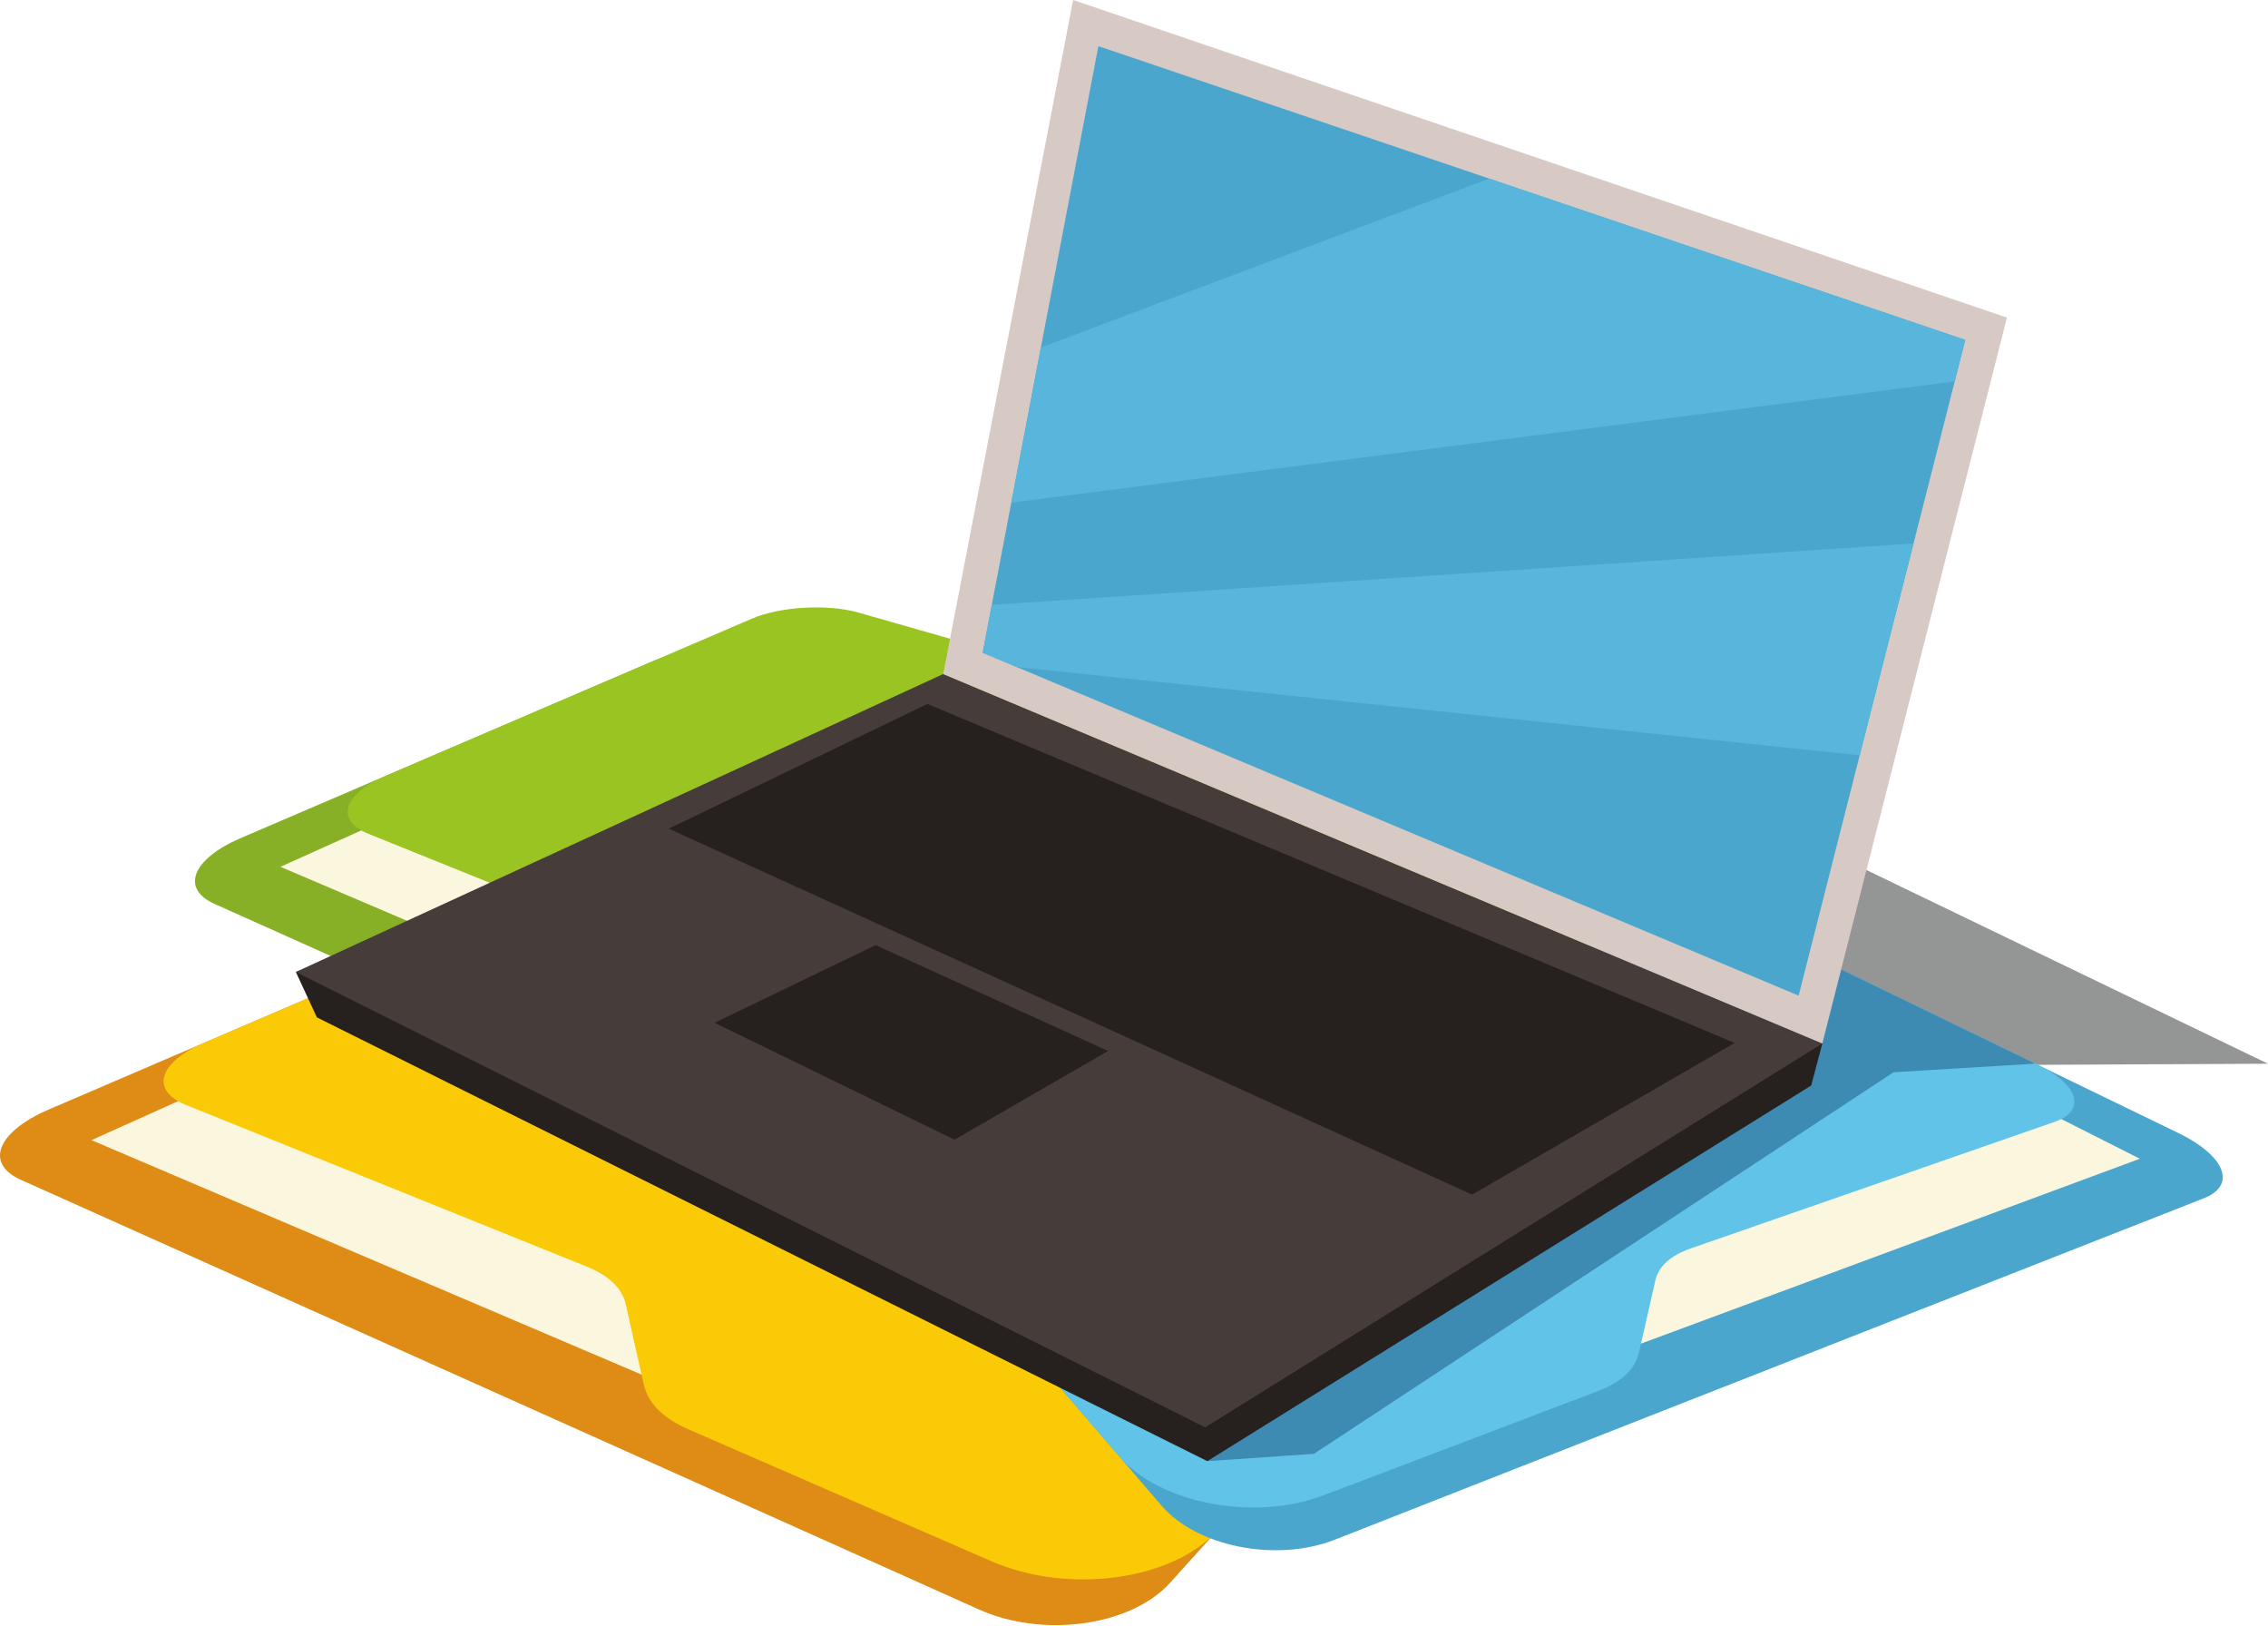
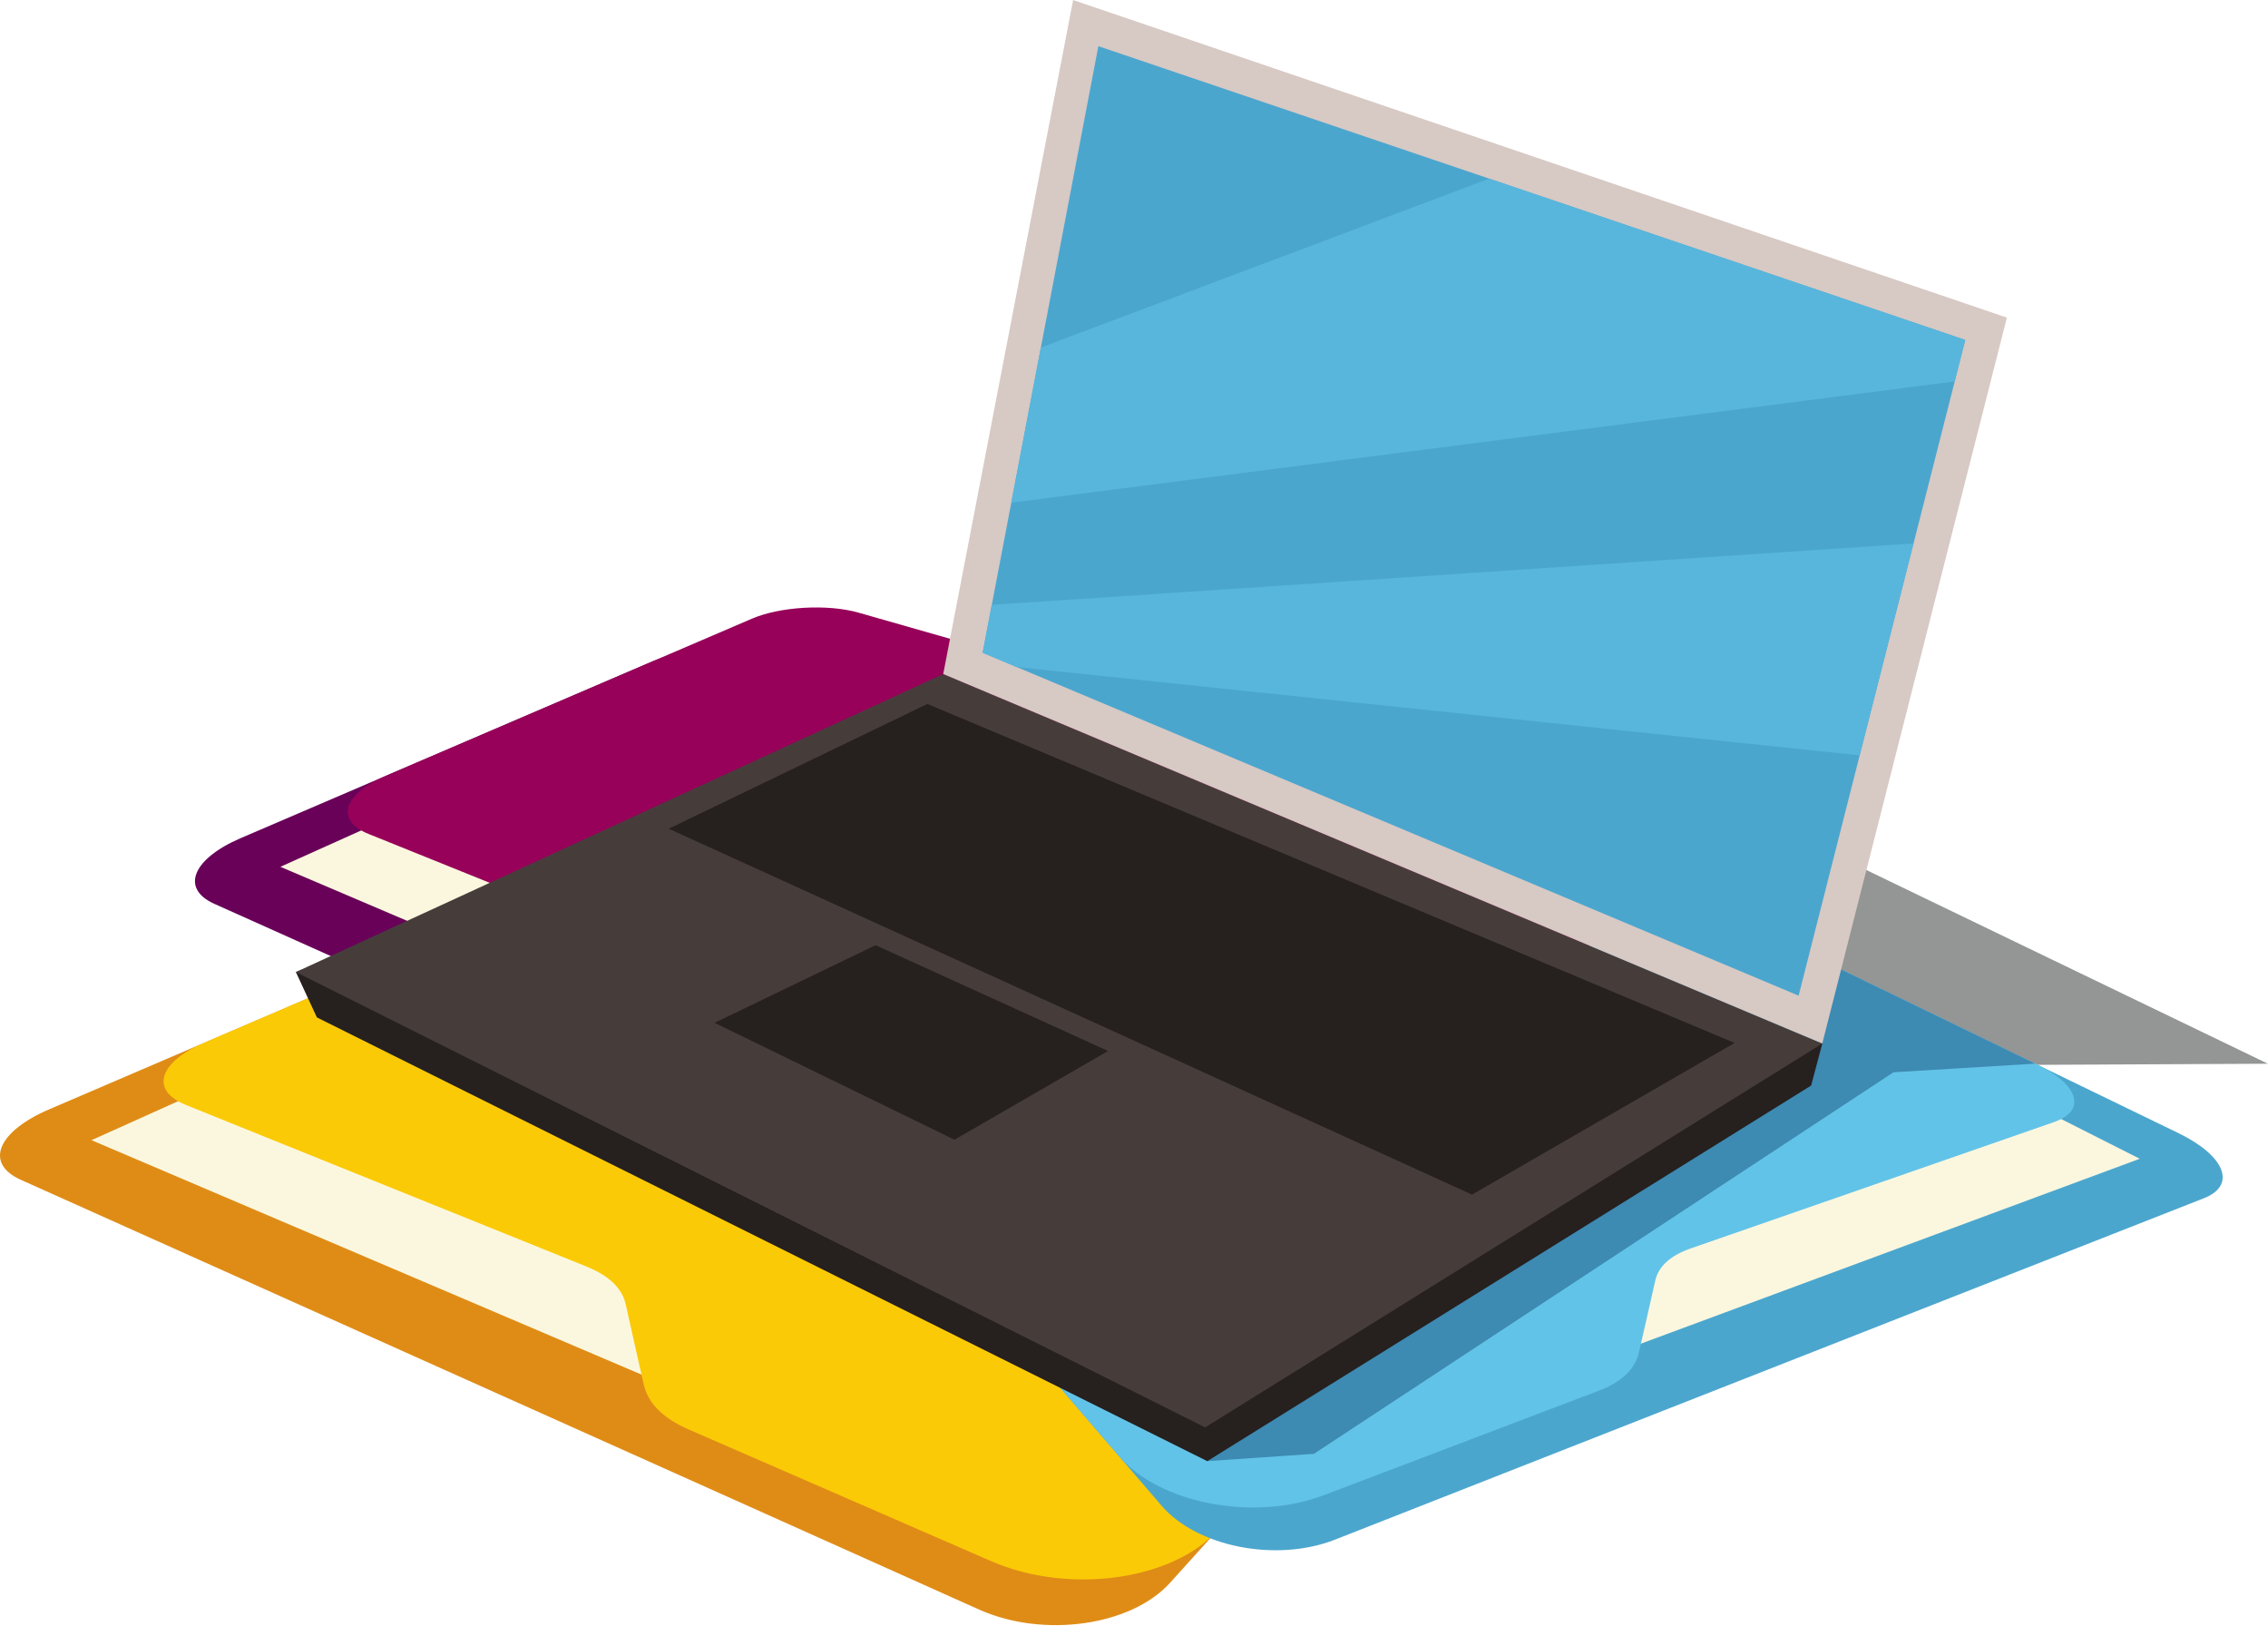
- <svg xmlns="http://www.w3.org/2000/svg" version="1.1" id="svg2785" xml:space="preserve" width="670" height="480" viewBox="0 0 670 480">
-   <defs id="defs2789" />
-   <g id="g2793" transform="matrix(1.333333,0,0,-1.333333,0,707.8133)">
-     <g id="g3505" transform="translate(-1.5617968e-4,0.00101112)">
-       <path d="m 451.495,294.975 51.006,0.245 -224.799,108.423 109.178,-78.416 64.615,-30.252" style="fill:#949595;fill-opacity:1;fill-rule:evenodd;stroke:none;stroke-width:0.087" id="path2847" />
-       <path d="m 216.01,304.031 c -14.554,4.439 -28.618,8.726 -42.267,12.891 -13.199,4.028 -25.965,7.936 -38.386,11.726 -7.461,2.277 -19.425,1.557 -26.89,-1.646 C 94.631,321.064 79.947,314.759 64.333,308.06 47.675,300.914 29.887,293.275 10.856,285.106 -0.503,280.231 -3.555,273.176 4.605,269.516 32.778,256.883 63.361,243.165 96.604,228.257 132.986,211.944 172.873,194.064 216.906,174.324 c 14.293,-6.409 33.725,-3.639 42.356,5.932 16.724,18.539 31.771,35.197 45.317,50.208 12.303,13.631 23.526,26.074 33.799,37.454 5.571,6.17 -1.184,14.221 -14.571,18.111 -18.535,5.385 -36.457,10.596 -53.73,15.608 -4.721,1.371 -9.602,1.929 -14.941,1.7 -8.062,-0.348 -16.153,-0.678 -24.303,-1.022 -5.445,-0.231 -10.318,0.341 -14.825,1.716" style="fill:#df8c16;fill-opacity:1;fill-rule:evenodd;stroke:none;stroke-width:0.087" id="path2849" />
-       <path d="m 197.869,202.614 c -35.591,15.16 -68.415,29.155 -98.772,42.091 -28.138,11.992 -54.382,23.175 -78.832,33.59 12.774,5.75 24.97,11.239 36.642,16.482 11.148,5.007 21.827,9.804 32.081,14.407 23.276,-8.12 48.071,-16.768 74.434,-25.957 28.178,-9.82 58.362,-20.344 90.755,-31.626 -8.232,-7.101 -16.853,-14.571 -25.921,-22.457 -9.568,-8.322 -19.671,-17.169 -30.387,-26.531" style="fill:#fbf7df;fill-opacity:1;fill-rule:evenodd;stroke:none;stroke-width:0.087" id="path2851" />
-       <path d="m 129.852,250.342 c -16.277,6.557 -31.897,12.86 -46.927,18.922 -14.446,5.826 -28.355,11.431 -41.748,16.839 -7.993,3.228 -5.985,9.454 4.013,13.744 16.803,7.21 32.572,13.974 47.394,20.337 13.947,5.986 27.104,11.633 39.539,16.972 6.728,2.888 17.984,3.514 25.278,1.432 24.837,-7.091 51.209,-14.616 79.183,-22.602 29.801,-8.508 61.598,-17.581 95.578,-27.282 10.827,-3.09 16.404,-9.494 12.046,-14.324 -9.75,-10.804 -20.382,-22.577 -32.01,-35.466 -12.775,-14.162 -26.899,-29.815 -42.551,-47.157 -9.893,-10.962 -32.853,-14.196 -50.02,-6.727 -23.497,10.221 -45.832,19.941 -67.04,29.182 -5.748,2.506 -8.999,5.808 -9.967,10.007 -1.407,6.1 -2.684,11.979 -3.966,17.66 -0.823,3.647 -3.716,6.414 -8.802,8.463" style="fill:#fbca07;fill-opacity:1;fill-rule:evenodd;stroke:none;stroke-width:0.087" id="path2853" />
-       <path d="m 296.592,307.372 c 13.198,3.293 25.951,6.473 38.33,9.563 11.968,2.987 23.545,5.887 34.808,8.699 6.766,1.688 17.614,0.434 24.385,-2.848 12.545,-6.082 25.862,-12.537 40.02,-19.399 15.107,-7.319 31.238,-15.142 48.495,-23.508 10.301,-4.993 13.07,-11.545 5.669,-14.452 -25.547,-10.037 -53.281,-20.937 -83.426,-32.78 -32.993,-12.962 -69.163,-27.166 -109.094,-42.85 -12.963,-5.092 -30.584,-1.599 -38.412,7.513 -15.165,17.655 -28.808,33.518 -41.093,47.812 -11.155,12.982 -21.333,24.83 -30.65,35.667 -5.052,5.877 1.074,12.836 13.213,15.688 16.807,3.951 33.059,7.774 48.722,11.449 4.281,1.005 8.708,1.266 13.552,0.788 7.308,-0.72 14.645,-1.427 22.038,-2.151 4.937,-0.483 9.354,-0.21 13.443,0.809" style="fill:#4ba6ce;fill-opacity:1;fill-rule:evenodd;stroke:none;stroke-width:0.087" id="path2855" />
-       <path d="m 313.042,214.492 c 32.274,11.954 62.041,22.993 89.567,33.194 25.517,9.456 49.316,18.277 71.488,26.49 -11.585,5.858 -22.644,11.449 -33.23,16.792 -10.108,5.102 -19.792,9.989 -29.092,14.68 -21.107,-6.191 -43.592,-12.785 -67.497,-19.788 -25.552,-7.487 -52.924,-15.51 -82.299,-24.108 7.464,-6.856 15.284,-14.064 23.505,-21.671 8.675,-8.029 17.835,-16.559 27.557,-25.589" style="fill:#fbf7df;fill-opacity:1;fill-rule:evenodd;stroke:none;stroke-width:0.087" id="path2857" />
-       <path d="m 374.721,254.348 c 14.761,5.125 28.925,10.055 42.557,14.795 13.098,4.555 25.71,8.938 37.856,13.167 7.249,2.523 5.428,8.271 -3.638,12.666 -15.237,7.385 -29.537,14.313 -42.98,20.829 -12.646,6.131 -24.576,11.913 -35.856,17.383 -6.098,2.957 -16.307,4.092 -22.922,2.571 -22.519,-5.179 -46.437,-10.675 -71.802,-16.507 -27.028,-6.212 -55.86,-12.839 -86.676,-19.924 -9.815,-2.258 -14.874,-7.782 -10.923,-12.383 8.843,-10.288 18.484,-21.501 29.028,-33.774 11.587,-13.486 24.391,-28.392 38.587,-44.907 8.97,-10.44 29.794,-14.528 45.36,-8.62 21.305,8.086 41.56,15.774 60.794,23.087 5.21,1.981 8.158,4.814 9.037,8.571 1.274,5.461 2.435,10.729 3.595,15.815 0.746,3.267 3.372,5.631 7.983,7.232" style="fill:#62c3e8;fill-opacity:1;fill-rule:evenodd;stroke:none;stroke-width:0.087" id="path2859" />
-       <path d="m 450.938,295.243 c -15.03,7.285 -29.144,14.125 -42.423,20.561 -12.646,6.131 -24.576,11.914 -35.856,17.383 -6.098,2.957 -16.307,4.092 -22.922,2.57 -22.519,-5.178 -46.437,-10.675 -71.802,-16.506 l -8.567,-1.969 -1.879,-110.094 23.634,1.623 128.408,84.521 31.407,1.912" style="fill:#3d8ab2;fill-opacity:1;fill-rule:evenodd;stroke:none;stroke-width:0.087" id="path2861" />
-       <path d="m 70.208,305.491 197.281,-98.303 133.796,83.207 2.474,9.312 -193.21,70.367 -144.999,-54.528 4.658,-10.054" style="fill:#26201e;fill-opacity:1;fill-rule:evenodd;stroke:none;stroke-width:0.087" id="path2863" />
-       <path d="m 244.959,362.882 c -13.595,4.147 -26.731,8.151 -39.479,12.042 -12.327,3.761 -24.251,7.412 -35.854,10.952 -6.969,2.125 -18.143,1.454 -25.115,-1.538 -12.923,-5.547 -26.638,-11.434 -41.223,-17.691 -15.56,-6.675 -32.172,-13.81 -49.948,-21.439 -10.611,-4.554 -13.461,-11.145 -5.842,-14.562 26.317,-11.8 54.882,-24.615 85.932,-38.538 33.982,-15.237 71.24,-31.937 112.365,-50.377 13.351,-5.986 31.502,-3.398 39.565,5.542 15.62,17.316 29.674,32.876 42.328,46.896 11.488,12.732 21.973,24.353 31.568,34.983 5.203,5.764 -1.106,13.282 -13.61,16.915 -17.311,5.031 -34.051,9.898 -50.184,14.579 -4.412,1.279 -8.968,1.802 -13.957,1.588 -7.53,-0.325 -15.087,-0.633 -22.7,-0.955 -5.086,-0.215 -9.635,0.319 -13.846,1.603" style="fill:#87b027;fill-opacity:1;fill-rule:evenodd;stroke:none;stroke-width:0.087" id="path2865" />
-       <path d="m 228.015,268.155 c -33.244,14.159 -63.903,27.232 -92.256,39.316 -26.281,11.199 -50.796,21.646 -73.632,31.373 11.932,5.371 23.323,10.498 34.225,15.395 10.414,4.677 20.389,9.157 29.966,13.457 21.741,-7.585 44.899,-15.662 69.521,-24.245 26.32,-9.173 54.513,-19.003 84.77,-29.539 -7.689,-6.633 -15.742,-13.61 -24.21,-20.976 -8.938,-7.773 -18.372,-16.036 -28.384,-24.78" style="fill:#fbf7df;fill-opacity:1;fill-rule:evenodd;stroke:none;stroke-width:0.087" id="path2867" />
-       <path d="m 164.483,312.735 c -15.202,6.124 -29.79,12.012 -43.831,17.674 -13.492,5.442 -26.482,10.678 -38.993,15.728 -7.466,3.014 -5.589,8.831 3.75,12.838 15.694,6.734 30.422,13.054 44.267,18.997 13.027,5.59 25.315,10.863 36.932,15.851 6.282,2.697 16.797,3.282 23.609,1.337 23.198,-6.623 47.832,-13.652 73.959,-21.11 27.836,-7.947 57.537,-16.421 89.273,-25.482 10.113,-2.886 15.323,-8.867 11.252,-13.38 -9.107,-10.091 -19.038,-21.089 -29.898,-33.125 -11.934,-13.228 -25.125,-27.849 -39.744,-44.048 -9.242,-10.239 -30.688,-13.26 -46.721,-6.283 -21.945,9.547 -42.809,18.626 -62.618,27.258 -5.367,2.34 -8.403,5.424 -9.308,9.346 -1.316,5.698 -2.508,11.189 -3.705,16.495 -0.767,3.407 -3.472,5.991 -8.224,7.904" style="fill:#9ac421;fill-opacity:1;fill-rule:evenodd;stroke:none;stroke-width:0.087" id="path2869" />
-       <path d="M 65.55,315.545 267.015,214.666 403.759,299.706 208.984,381.548 65.55,315.545" style="fill:#463d3b;fill-opacity:1;fill-rule:evenodd;stroke:none;stroke-width:0.087" id="path2871" />
-       <path d="M 444.661,460.508 403.759,299.706 208.984,381.548 237.766,530.859 444.661,460.508" style="fill:#d7c9c4;fill-opacity:1;fill-rule:evenodd;stroke:none;stroke-width:0.087" id="path2873" />
-       <path d="M 243.356,520.638 217.72,386.268 398.508,310.301 435.426,455.564 243.356,520.638" style="fill:#4ba6ce;fill-opacity:1;fill-rule:evenodd;stroke:none;stroke-width:0.087" id="path2875" />
-       <path d="m 219.741,396.867 -2.021,-10.598 7.501,-3.152 186.817,-19.575 11.928,46.93 z m 10.875,57.002 -6.555,-34.358 209.029,26.858 2.336,9.196 -105.454,35.727 -99.356,-37.423 v 0" style="fill:#58b6dc;fill-opacity:1;fill-rule:evenodd;stroke:none;stroke-width:0.087" id="path2877" />
-       <path d="m 148.172,347.288 57.308,27.636 178.852,-75.093 -58.18,-33.601 -177.98,81.057" style="fill:#26201e;fill-opacity:1;fill-rule:evenodd;stroke:none;stroke-width:0.087" id="path2879" />
-       <path d="m 158.326,304.294 35.672,17.201 51.511,-23.445 -34.029,-19.654 -53.154,25.897" style="fill:#26201e;fill-opacity:1;fill-rule:evenodd;stroke:none;stroke-width:0.087" id="path2881" />
-     </g>
-   </g>
+ <svg xmlns="http://www.w3.org/2000/svg" width="670" height="480" version="1.1" viewBox="0 0 670 480" xml:space="preserve" id="svg50">
+   <defs id="defs54" />
+   <path d="m 601.971,314.512 68.006,-0.327 -299.726,-144.556 145.57,104.552 86.151,40.335" fill="#949595" id="path10" style="fill-rule:evenodd;stroke-width:1.333" />
+   <path d="m 288.006,302.445 c -19.405,-5.919 -38.156,-11.634 -56.355,-17.188 -17.598,-5.371 -34.619,-10.581 -51.18,-15.634 -9.947,-3.035 -25.899,-2.076 -35.852,2.195 -18.448,7.917 -38.026,16.324 -58.844,25.254 -22.211,9.527 -45.927,19.713 -71.301,30.605 -15.145,6.5 -19.214,15.908 -8.335,20.786 37.563,16.844 78.339,35.135 122.662,55.011 48.508,21.751 101.689,45.59 160.396,71.909 19.057,8.545 44.966,4.852 56.473,-7.91 22.298,-24.718 42.36,-46.928 60.421,-66.942 16.404,-18.174 31.367,-34.764 45.064,-49.937 7.428,-8.227 -1.579,-18.961 -19.428,-24.147 -24.713,-7.18 -48.608,-14.128 -71.638,-20.81 -6.294,-1.827 -12.803,-2.572 -19.921,-2.266 -10.749,0.464 -21.537,0.904 -32.403,1.363 -7.26,0.308 -13.757,-0.455 -19.766,-2.288" fill="#df8c16" id="path12" style="fill-rule:evenodd;stroke-width:1.333" />
+   <path d="M 263.82,437.669 C 216.366,417.456 172.602,398.796 132.127,381.549 94.611,365.56 59.62,350.65 27.02,336.763 c 17.032,-7.666 33.293,-14.985 48.855,-21.975 14.864,-6.676 29.102,-13.071 42.774,-19.209 31.034,10.827 64.093,22.357 99.243,34.608 37.57,13.093 77.814,27.125 121.004,42.167 -10.976,9.468 -22.47,19.428 -34.56,29.942 -12.757,11.095 -26.227,22.891 -40.515,35.374" fill="#fbf7df" id="path14" style="fill-rule:evenodd;stroke-width:1.333" />
+   <path d="m 173.129,374.03 c -21.702,-8.742 -42.528,-17.146 -62.568,-25.229 -19.261,-7.768 -37.806,-15.241 -55.663,-22.451 -10.657,-4.303 -7.98,-12.606 5.351,-18.325 22.403,-9.613 43.428,-18.632 63.19,-27.115 18.596,-7.981 36.138,-15.51 52.717,-22.629 8.97,-3.851 23.978,-4.686 33.703,-1.91 33.115,9.454 68.277,19.488 105.575,30.135 39.734,11.343 82.129,23.441 127.434,36.375 14.436,4.12 21.871,12.659 16.061,19.098 -12.999,14.405 -27.175,30.102 -42.679,47.287 -17.033,18.882 -35.864,39.752 -56.733,62.876 -13.19,14.616 -43.803,18.928 -66.692,8.969 -31.329,-13.628 -61.108,-26.587 -89.384,-38.908 -7.664,-3.341 -11.998,-7.744 -13.29,-13.342 -1.876,-8.133 -3.578,-15.972 -5.287,-23.546 -1.097,-4.863 -4.955,-8.552 -11.736,-11.283" fill="#fbca07" id="path16" style="fill-rule:evenodd;stroke-width:1.333" />
+   <path d="m 395.443,297.992 c 17.597,-4.39 34.6,-8.63 51.105,-12.75 15.957,-3.983 31.393,-7.849 46.41,-11.598 9.021,-2.25 23.485,-0.579 32.513,3.797 16.726,8.109 34.482,16.716 53.359,25.865 20.142,9.758 41.65,20.189 64.658,31.343 13.734,6.658 17.426,15.393 7.559,19.269 -34.062,13.382 -71.04,27.915 -111.232,43.706 -43.99,17.282 -92.215,36.22 -145.45,57.132 -17.284,6.789 -40.778,2.132 -51.215,-10.017 -20.22,-23.541 -38.41,-44.69 -54.789,-63.748 -14.873,-17.309 -28.443,-33.106 -40.866,-47.555 -6.736,-7.836 1.432,-17.114 17.617,-20.917 22.409,-5.268 44.078,-10.365 64.961,-15.265 5.709,-1.34 11.61,-1.688 18.069,-1.05 9.743,0.96 19.526,1.903 29.383,2.867 6.582,0.644 12.471,0.28 17.924,-1.078" fill="#4ba6ce" id="path18" style="fill-rule:evenodd;stroke-width:1.333" />
+   <path d="m 417.376,421.829 c 43.031,-15.938 82.719,-30.657 119.42,-44.258 34.022,-12.608 65.753,-24.369 95.315,-35.319 -15.446,-7.81 -30.191,-15.265 -44.306,-22.389 -13.477,-6.802 -26.389,-13.319 -38.788,-19.573 -28.142,8.255 -58.121,17.046 -89.994,26.383 -34.068,9.983 -70.564,20.679 -109.729,32.143 9.952,9.141 20.378,18.752 31.339,28.894 11.567,10.705 23.779,22.078 36.742,34.118" fill="#fbf7df" id="path20" style="fill-rule:evenodd;stroke-width:1.333" />
+   <path d="m 499.614,368.684 c 19.681,-6.834 38.566,-13.406 56.741,-19.726 17.464,-6.073 34.279,-11.918 50.473,-17.556 9.665,-3.364 7.237,-11.028 -4.851,-16.888 -20.315,-9.846 -39.382,-19.084 -57.305,-27.771 -16.861,-8.175 -32.767,-15.884 -47.807,-23.177 -8.13,-3.942 -21.742,-5.456 -30.562,-3.428 -30.025,6.906 -61.914,14.233 -95.734,22.009 -36.036,8.282 -74.478,17.118 -115.565,26.565 -13.087,3.011 -19.831,10.376 -14.564,16.51 11.791,13.717 24.645,28.667 38.703,45.031 15.449,17.981 32.521,37.855 51.448,59.874 11.96,13.92 39.724,19.37 60.478,11.493 28.406,-10.781 55.412,-21.031 81.057,-30.782 6.947,-2.642 10.877,-6.418 12.049,-11.428 1.699,-7.281 3.247,-14.305 4.793,-21.086 0.994,-4.355 4.495,-7.508 10.644,-9.642" fill="#62c3e8" id="path22" style="fill-rule:evenodd;stroke-width:1.333" />
+   <path d="m 601.238,314.165 c -20.04,-9.713 -38.858,-18.833 -56.563,-27.414 -16.861,-8.175 -32.767,-15.885 -47.807,-23.177 -8.13,-3.942 -21.742,-5.456 -30.562,-3.427 -30.025,6.904 -61.914,14.233 -95.734,22.007 l -11.423,2.625 -2.506,146.783 31.511,-2.164 171.209,-112.692 41.875,-2.549" fill="#3d8ab2" id="path24" style="fill-rule:evenodd;stroke-width:1.333" />
+   <path d="m 93.608,300.499 263.033,131.067 178.396,-110.94 3.298,-12.416 -257.607,-93.82 -193.328,72.702 6.211,13.405" fill="#26201e" id="path26" style="fill-rule:evenodd;stroke-width:1.333" />
+   <path d="m 326.605,223.981 c -18.126,-5.529 -35.64,-10.867 -52.637,-16.056 -16.436,-5.014 -32.334,-9.882 -47.804,-14.602 -9.291,-2.834 -24.19,-1.939 -33.486,2.051 -17.23,7.395 -35.516,15.245 -54.963,23.587 -20.746,8.9 -42.895,18.413 -66.596,28.585 -14.148,6.072 -17.948,14.86 -7.789,19.416 35.088,15.733 73.174,32.819 114.573,51.383 45.308,20.315 94.984,42.582 149.823,67.168 17.801,7.981 42.002,4.53 52.752,-7.39 20.826,-23.087 39.564,-43.834 56.436,-62.526 15.317,-16.976 29.297,-32.47 42.09,-46.643 6.938,-7.685 -1.474,-17.709 -18.146,-22.553 -23.081,-6.708 -45.4,-13.197 -66.91,-19.438 -5.882,-1.706 -11.957,-2.403 -18.609,-2.117 -10.039,0.433 -20.115,0.844 -30.266,1.273 -6.781,0.287 -12.846,-0.425 -18.461,-2.137" fill="#87b027" id="path28" style="fill-rule:evenodd;stroke-width:1.333;fill:#690159;fill-opacity:1" />
+   <path d="M 304.006,350.271 C 259.681,331.393 218.804,313.962 181.001,297.851 145.96,282.919 113.274,268.99 82.827,256.021 c 15.909,-7.162 31.097,-13.997 45.632,-20.526 13.885,-6.236 27.185,-12.21 39.954,-17.942 28.987,10.113 59.864,20.882 92.692,32.326 35.092,12.23 72.682,25.337 113.024,39.384 -10.252,8.844 -20.989,18.146 -32.279,27.967 -11.916,10.364 -24.495,21.381 -37.844,33.039" fill="#fbf7df" id="path30" style="fill-rule:evenodd;stroke-width:1.333" />
+   <path d="m 219.301,290.846 c -20.269,-8.166 -39.719,-16.016 -58.44,-23.565 -17.989,-7.255 -35.308,-14.237 -51.989,-20.97 -9.954,-4.019 -7.452,-11.774 4.999,-17.117 20.925,-8.978 40.562,-17.405 59.021,-25.329 17.369,-7.453 33.752,-14.484 49.241,-21.134 8.376,-3.596 22.395,-4.376 31.478,-1.782 30.93,8.83 63.774,18.202 98.61,28.146 37.114,10.595 76.714,21.894 119.028,33.975 13.484,3.848 20.43,11.823 15.002,17.84 -12.142,13.454 -25.383,28.118 -39.863,44.166 -15.912,17.637 -33.499,37.131 -52.991,58.729 -12.323,13.652 -40.916,17.68 -62.293,8.378 -29.259,-12.73 -57.077,-24.834 -83.489,-36.343 -7.156,-3.12 -11.204,-7.232 -12.41,-12.461 -1.754,-7.597 -3.345,-14.918 -4.94,-21.993 -1.023,-4.542 -4.629,-7.987 -10.965,-10.538" fill="#9ac421" id="path32" style="fill-rule:evenodd;stroke-width:1.333;fill:#970159;fill-opacity:1" />
+   <path d="M 87.398,287.099 356.018,421.602 538.333,308.219 278.646,199.1 87.411,287.102" fill="#463d3b" id="path34" style="fill-rule:evenodd;stroke-width:1.333" />
+   <path d="M 592.865,93.811 538.33,308.205 278.643,199.085 317.02,0.01 592.866,93.809" fill="#d7c9c4" id="path36" style="fill-rule:evenodd;stroke-width:1.333" />
+   <path d="M 324.472,13.639 290.293,192.795 531.34,294.082 580.563,100.406 324.476,13.643" fill="#4ba6ce" id="path38" style="fill-rule:evenodd;stroke-width:1.333" />
+   <path d="m 292.979,178.662 -2.694,14.13 10.001,4.203 249.087,26.099 15.904,-62.572 z m 14.5,-76.001 -8.74,45.81 278.7,-35.81 3.114,-12.26 -140.596,-47.635 -132.471,49.896" fill="#58b6dc" id="path40" style="fill-rule:evenodd;stroke-width:1.333" />
+   <path d="m 197.555,244.767 76.409,-36.847 238.461,100.121 -77.571,44.8 -237.301,-108.073" fill="#26201e" id="path42" style="fill-rule:evenodd;stroke-width:1.333" />
+   <path d="m 211.101,302.099 47.561,-22.934 68.68,31.259 -45.371,26.205 -70.87,-34.528" fill="#26201e" id="path44" style="fill-rule:evenodd;stroke-width:1.333" />
</svg>
